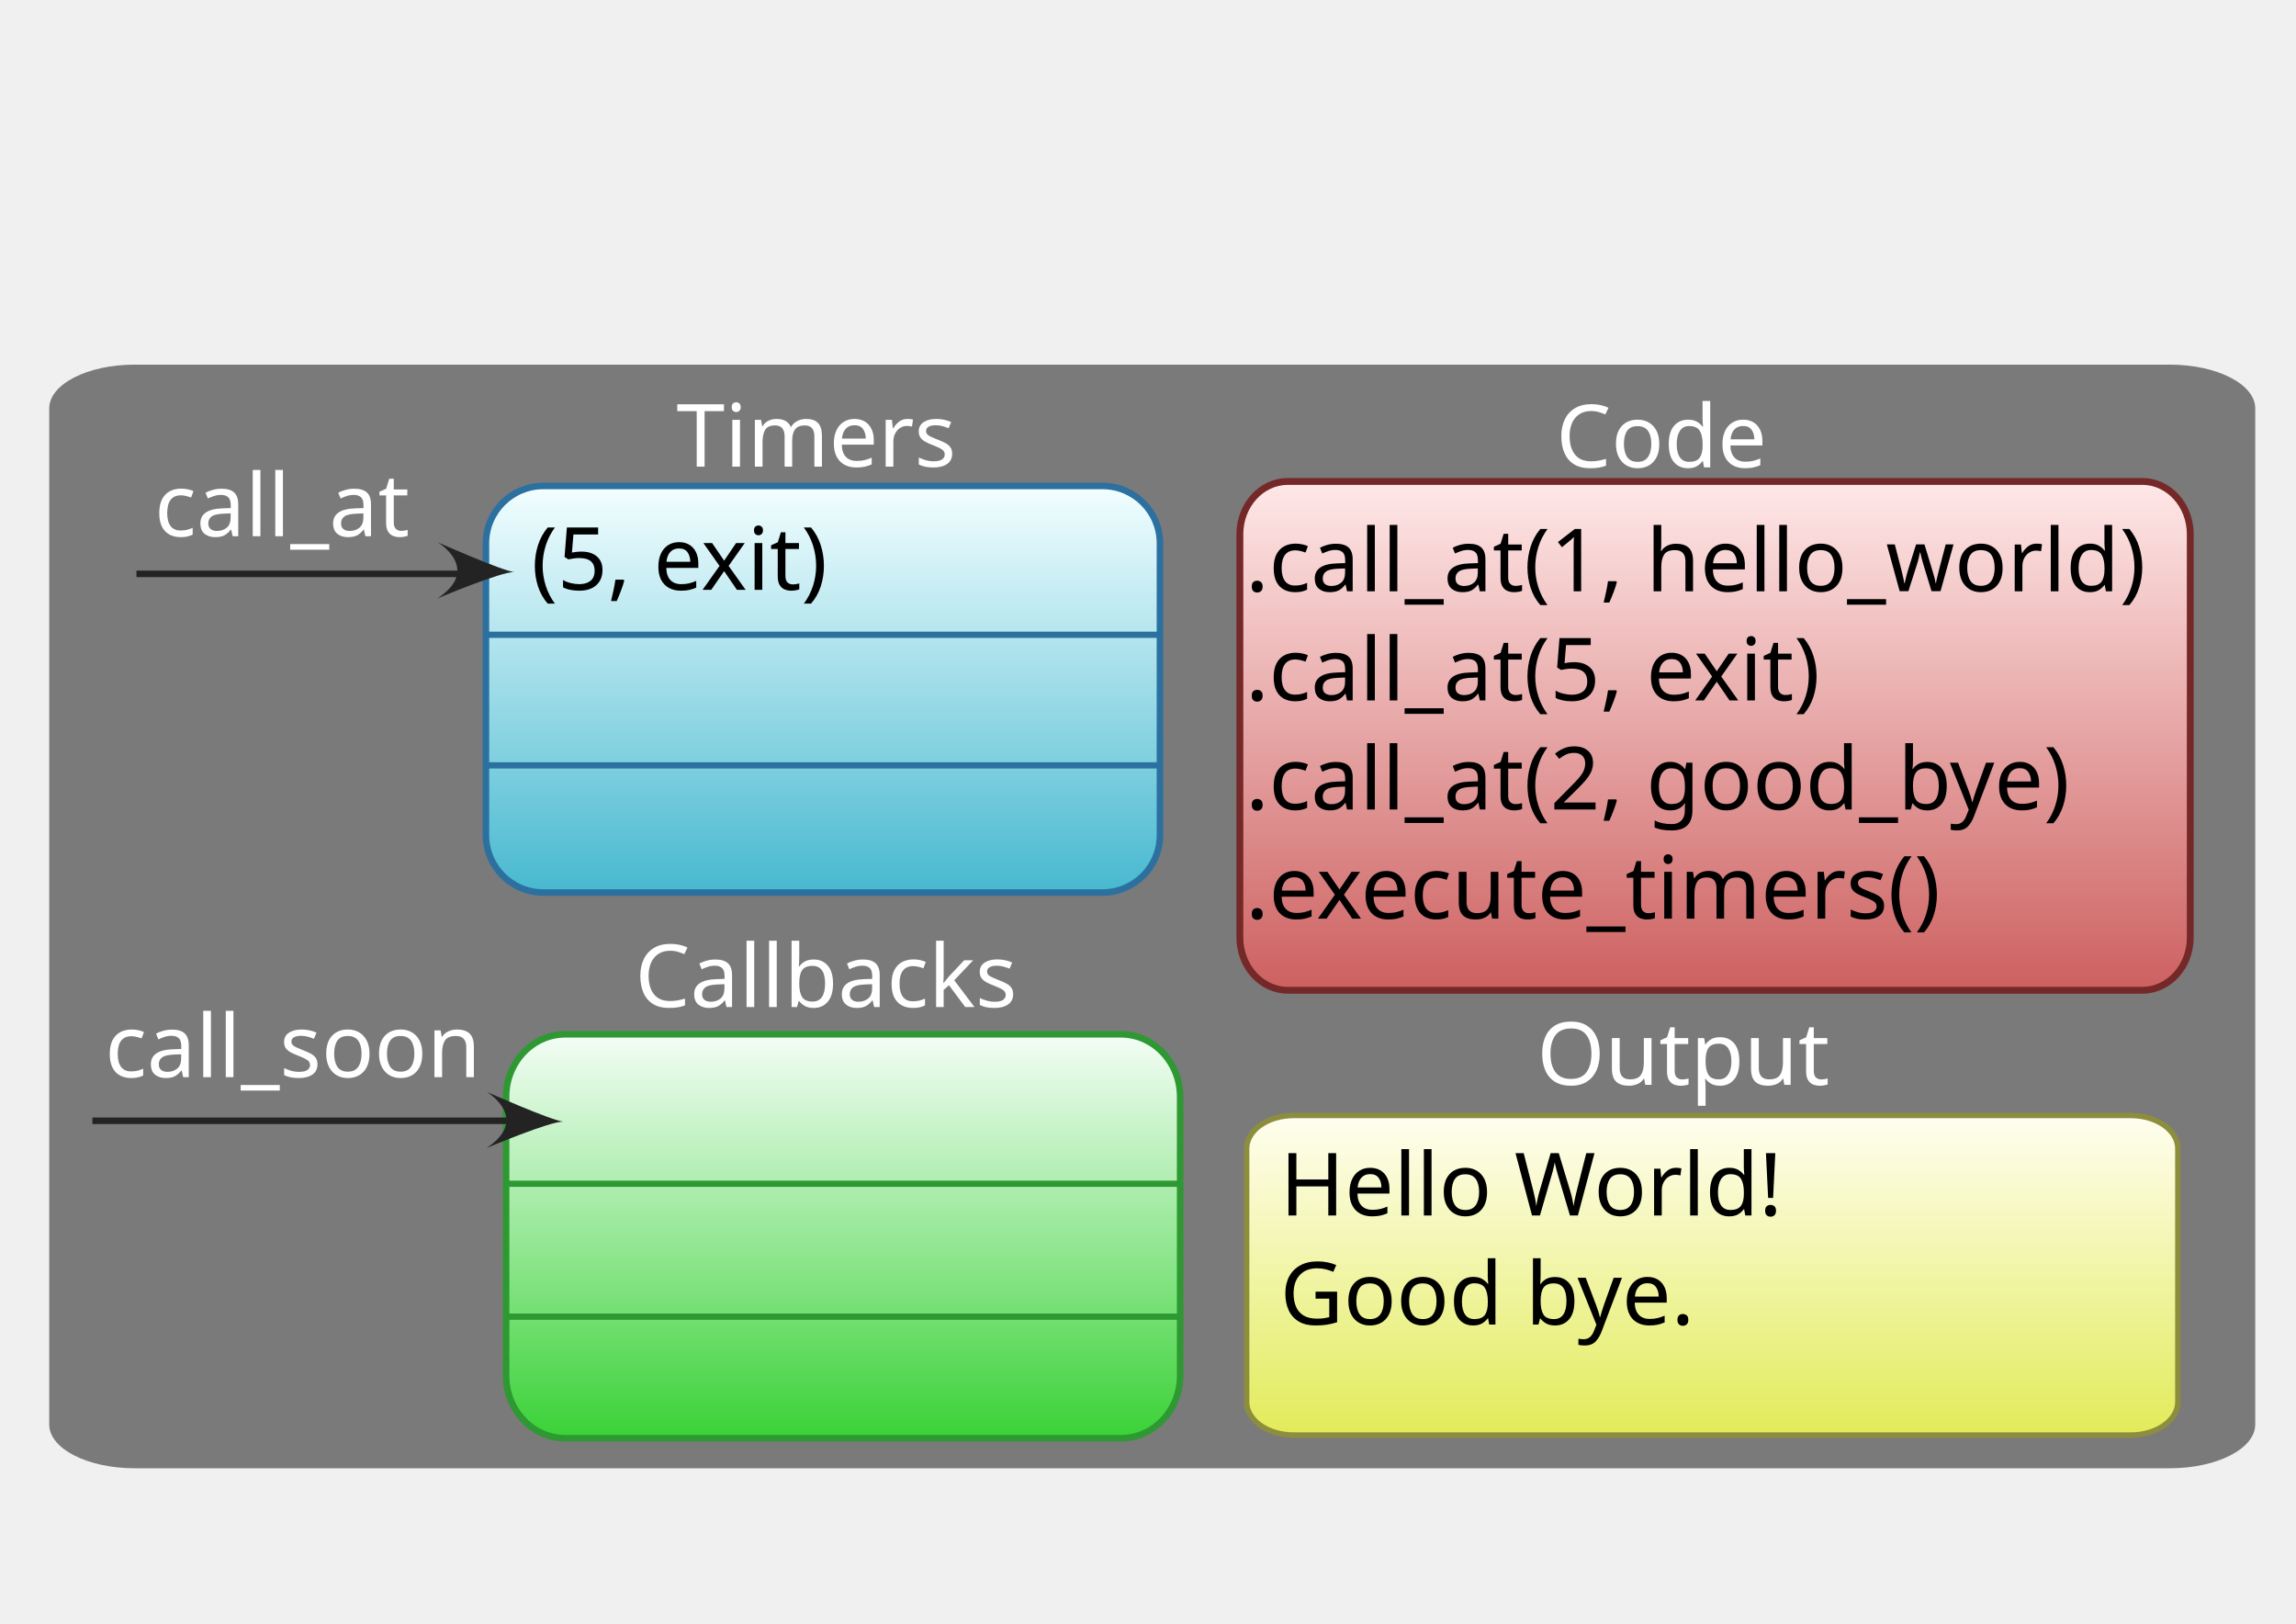
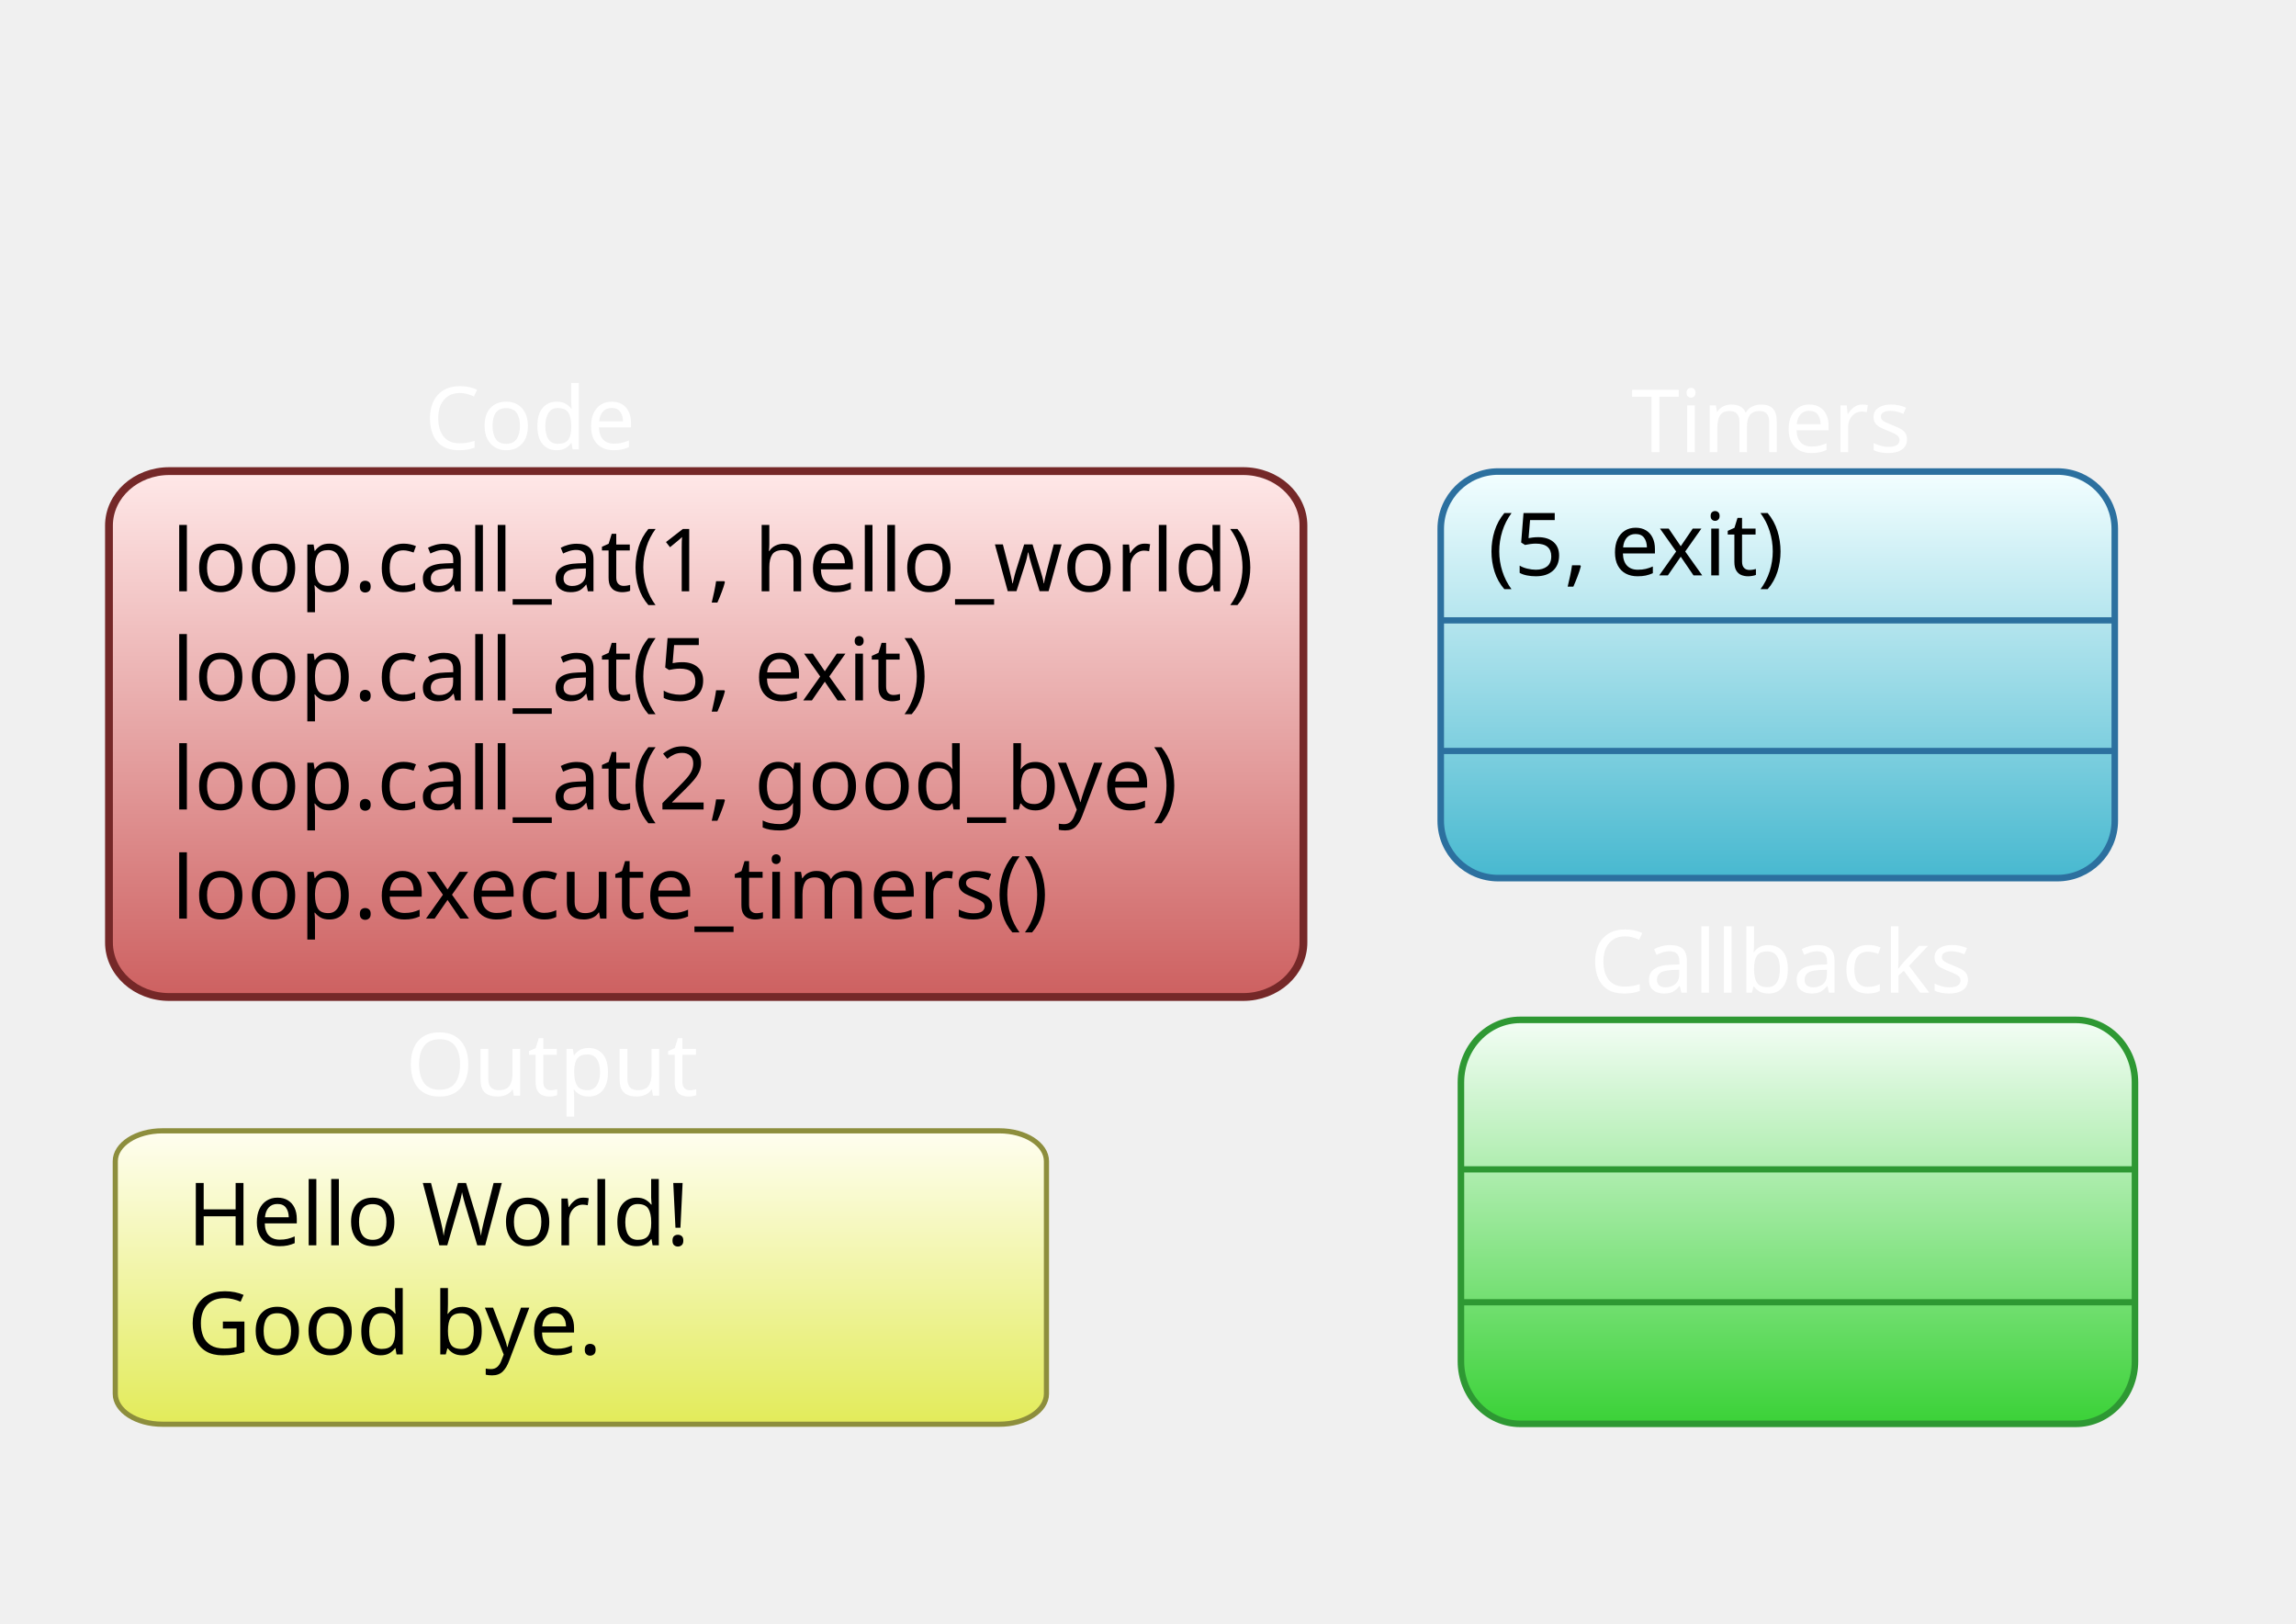
<svg xmlns="http://www.w3.org/2000/svg" xmlns:xlink="http://www.w3.org/1999/xlink" version="1.1" id="svg2" height="744.094" width="1052.362">
  <defs id="defs4">
    <linearGradient id="linearGradient12126">
      <stop style="stop-color:#ffe8e8;stop-opacity:1;" offset="0" id="stop12128" />
      <stop style="stop-color:#cd6060;stop-opacity:1;" offset="1" id="stop12130" />
    </linearGradient>
    <marker orient="auto" refY="0" refX="0" id="DotL" style="overflow:visible">
      <path id="path3982" d="m -2.5,-1 c 0,2.76 -2.24,5 -5,5 -2.76,0 -5,-2.24 -5,-5 0,-2.76 2.24,-5 5,-5 2.76,0 5,2.24 5,5 z" style="fill-rule:evenodd;stroke:#000000;stroke-width:1pt" transform="matrix(0.8,0,0,0.8,5.92,0.8)" />
    </marker>
    <marker id="RazorWire" refX="0" refY="0" orient="auto" style="overflow:visible">
      <path id="path4153" transform="scale(0.8,0.8)" style="fill:#808080;fill-opacity:1;fill-rule:evenodd;stroke:#000000;stroke-width:0.1pt" d="m 0.023,-0.74 0,1.438 -7.781,2.313 18.437,0 -7.187,-2.313 0,-1.438 7.25,-2.156 -18.469,0 7.75,2.156 z" />
    </marker>
    <marker orient="auto" refY="0" refX="0" id="Arrow2Lend" style="overflow:visible">
      <path id="path3942" style="fill-rule:evenodd;stroke-width:0.625;stroke-linejoin:round" d="M 8.719,4.034 -2.207,0.016 8.719,-4.002 c -1.745,2.372 -1.735,5.617 -6e-7,8.035 z" transform="matrix(-1.1,0,0,-1.1,-1.1,0)" />
    </marker>
    <marker orient="auto" refY="0" refX="0" id="Arrow1Lend" style="overflow:visible">
      <path id="path3924" d="M 0,0 5,-5 -12.5,0 5,5 0,0 z" style="fill-rule:evenodd;stroke:#000000;stroke-width:1pt" transform="matrix(-0.8,0,0,-0.8,-10,0)" />
    </marker>
    <linearGradient id="linearGradient3765">
      <stop id="stop3767" offset="0" style="stop-color:#f2feff;stop-opacity:1;" />
      <stop id="stop3769" offset="1" style="stop-color:#41b6ce;stop-opacity:1;" />
    </linearGradient>
    <linearGradient id="linearGradient3755">
      <stop style="stop-color:#b8f1f1;stop-opacity:1;" offset="0" id="stop3757" />
      <stop style="stop-color:#5ac5da;stop-opacity:1;" offset="1" id="stop3759" />
    </linearGradient>
    <linearGradient xlink:href="#linearGradient3765" id="linearGradient3761" x1="328.5" y1="172.362" x2="334.357" y2="552.362" gradientUnits="userSpaceOnUse" gradientTransform="matrix(0.6143788,0,0,0.4866711,176.4746,449.7801)" />
    <linearGradient xlink:href="#linearGradient3765-7" id="linearGradient3761-8" x1="328.5" y1="172.362" x2="334.357" y2="552.362" gradientUnits="userSpaceOnUse" gradientTransform="matrix(0.6143788,0,0,0.6431323,188.5043,-52.64542)" />
    <linearGradient id="linearGradient3765-7">
      <stop id="stop3767-4" offset="0" style="stop-color:#f2fdf4;stop-opacity:1;" />
      <stop id="stop3769-3" offset="1" style="stop-color:#3cd239;stop-opacity:1;" />
    </linearGradient>
-     <linearGradient y2="548.954" x2="328.5" y1="172.362" x1="328.5" gradientTransform="matrix(0.6143788,0,0,0.4835496,179.3103,700.2888)" gradientUnits="userSpaceOnUse" id="linearGradient5906" xlink:href="#linearGradient3765-7" />
+     <linearGradient y2="548.954" x2="328.5" y1="172.362" x1="328.5" gradientTransform="matrix(0.6143788,0,0,0.4835496,616.9479,693.683)" gradientUnits="userSpaceOnUse" id="linearGradient5906" xlink:href="#linearGradient3765-7" />
    <marker orient="auto" refY="0" refX="0" id="Arrow1Lend-4" style="overflow:visible">
      <path id="path3924-0" d="M 0,0 5,-5 -12.5,0 5,5 0,0 z" style="fill-rule:evenodd;stroke:#000000;stroke-width:1pt" transform="matrix(-0.8,0,0,-0.8,-10,0)" />
    </marker>
-     <linearGradient xlink:href="#linearGradient12126" id="linearGradient12140" x1="879.429" y1="523.279" x2="879.429" y2="707.26" gradientUnits="userSpaceOnUse" gradientTransform="matrix(0.9879375,0,0,1.26726,-50.06902,-133.7954)" />
+     <linearGradient xlink:href="#linearGradient12126" id="linearGradient12140" x1="879.429" y1="523.279" x2="879.429" y2="707.26" gradientUnits="userSpaceOnUse" gradientTransform="matrix(1.241627,0,0,1.309744,-727.1951,-160.746)" />
    <linearGradient xlink:href="#linearGradient12126-6" id="linearGradient12140-4" x1="879.429" y1="523.279" x2="883.507" y2="706.591" gradientUnits="userSpaceOnUse" gradientTransform="matrix(0.9957622,0,0,1.142415,-67.42616,-69.40973)" />
    <linearGradient id="linearGradient12126-6">
      <stop style="stop-color:#fffef0;stop-opacity:1;" offset="0" id="stop12128-6" />
      <stop style="stop-color:#e2eb59;stop-opacity:1;" offset="1" id="stop12130-1" />
    </linearGradient>
-     <linearGradient y2="707.709" x2="879.429" y1="523.279" x1="879.429" gradientTransform="matrix(0.9679421,0,0,0.7957865,-34.44364,403.3276)" gradientUnits="userSpaceOnUse" id="linearGradient12157" xlink:href="#linearGradient12126-6" />
+     <linearGradient y2="707.709" x2="879.429" y1="523.279" x1="879.429" gradientTransform="matrix(0.9679421,0,0,0.7306969,-553.0029,444.3878)" gradientUnits="userSpaceOnUse" id="linearGradient12157" xlink:href="#linearGradient12126-6" />
    <linearGradient xlink:href="#linearGradient3765-8" id="linearGradient3761-6" x1="328.5" y1="172.362" x2="334.357" y2="552.362" gradientUnits="userSpaceOnUse" gradientTransform="matrix(0.6143788,0,0,0.4866711,176.4746,449.7801)" />
    <linearGradient id="linearGradient3765-8">
      <stop id="stop3767-1" offset="0" style="stop-color:#f2feff;stop-opacity:1;" />
      <stop id="stop3769-0" offset="1" style="stop-color:#41b6ce;stop-opacity:1;" />
    </linearGradient>
-     <linearGradient y2="566.407" x2="328.5" y1="172.362" x1="328.5" gradientTransform="matrix(0.6143788,0,0,0.4866711,170.0564,448.4682)" gradientUnits="userSpaceOnUse" id="linearGradient12913" xlink:href="#linearGradient3765-8" />
+     <linearGradient y2="566.407" x2="328.5" y1="172.362" x1="328.5" gradientTransform="matrix(0.6143788,0,0,0.4866711,607.694,441.8624)" gradientUnits="userSpaceOnUse" id="linearGradient12913" xlink:href="#linearGradient3765-8" />
  </defs>
  <g id="layer1" transform="translate(0,-308.2677)">
-     <rect style="fill:#7a7a7a;fill-opacity:1;fill-rule:nonzero;stroke:none" id="rect7304" width="1011.113" height="505.758" x="22.56" y="475.371" rx="39.121" ry="20.051" />
-     <rect style="fill:url(#linearGradient5906);fill-opacity:1;fill-rule:nonzero;stroke:#2e9833;stroke-width:3;stroke-linecap:butt;stroke-linejoin:round;stroke-miterlimit:4;stroke-opacity:1;stroke-dasharray:none" id="rect2985-0" width="308.945" height="185.13" x="231.971" y="782.253" rx="27.17" ry="28.635" />
-     <path style="fill:none;stroke:#2e9833;stroke-width:2.852;stroke-linecap:butt;stroke-linejoin:miter;stroke-miterlimit:4;stroke-opacity:1;stroke-dasharray:none" d="m 232.678,850.754 181.913,0 126.647,0" id="path3858-99" />
-     <path style="fill:none;stroke:#2e9833;stroke-width:2.85;stroke-linecap:butt;stroke-linejoin:miter;stroke-miterlimit:4;stroke-opacity:1;stroke-dasharray:none" d="m 232.249,911.661 308.124,0" id="path3858-5-4" />
-     <text xml:space="preserve" style="font-size:40px;font-style:normal;font-variant:normal;font-weight:normal;font-stretch:normal;line-height:125%;letter-spacing:0px;word-spacing:0px;fill:#ffffff;fill-opacity:1;stroke:none;font-family:Comfortaa;-inkscape-font-specification:Comfortaa" x="291.049" y="769.771" id="text3771-4">
-       <tspan id="tspan3773-6" x="291.049" y="769.771">Callbacks</tspan>
+     <rect style="fill:url(#linearGradient5906);fill-opacity:1;fill-rule:nonzero;stroke:#2e9833;stroke-width:3;stroke-linecap:butt;stroke-linejoin:round;stroke-miterlimit:4;stroke-opacity:1;stroke-dasharray:none" id="rect2985-0" width="308.945" height="185.13" x="669.609" y="775.647" rx="27.17" ry="28.635" />
+     <path style="fill:none;stroke:#2e9833;stroke-width:2.852;stroke-linecap:butt;stroke-linejoin:miter;stroke-miterlimit:4;stroke-opacity:1;stroke-dasharray:none" d="m 670.315,844.148 181.913,0 126.647,0" id="path3858-99" />
+     <path style="fill:none;stroke:#2e9833;stroke-width:2.85;stroke-linecap:butt;stroke-linejoin:miter;stroke-miterlimit:4;stroke-opacity:1;stroke-dasharray:none" d="m 669.887,905.055 308.124,0" id="path3858-5-4" />
+     <text xml:space="preserve" style="font-size:40px;font-style:normal;font-variant:normal;font-weight:normal;font-stretch:normal;line-height:125%;letter-spacing:0px;word-spacing:0px;fill:#ffffff;fill-opacity:1;stroke:none;font-family:Comfortaa;-inkscape-font-specification:Comfortaa" x="728.687" y="763.165" id="text3771-4">
+       <tspan id="tspan3773-6" x="728.687" y="763.165">Callbacks</tspan>
    </text>
-     <text xml:space="preserve" style="font-size:40px;font-style:normal;font-weight:normal;line-height:125%;letter-spacing:0px;word-spacing:0px;fill:#ffffff;fill-opacity:1;stroke:none;font-family:Sans" x="48.114" y="801.898" id="text5865-5">
-       <tspan id="tspan5867-9" x="48.114" y="801.898" style="font-style:normal;font-variant:normal;font-weight:normal;font-stretch:normal;fill:#ffffff;fill-opacity:1;font-family:Comfortaa;-inkscape-font-specification:Comfortaa">call_soon</tspan>
+     <rect style="fill:url(#linearGradient12140);fill-opacity:1;fill-rule:nonzero;stroke:#752828;stroke-width:3.587;stroke-linecap:butt;stroke-linejoin:round;stroke-miterlimit:4;stroke-opacity:1;stroke-dasharray:none" id="rect11120-3" width="547.473" height="241.011" x="49.95" y="524.156" rx="27.669" ry="24.983" />
+     <text xml:space="preserve" style="font-size:40px;font-style:normal;font-weight:normal;line-height:125%;letter-spacing:0px;word-spacing:0px;fill:#ffffff;fill-opacity:1;stroke:none;font-family:Sans" x="194.629" y="514.182" id="text5865-6-8-9">
+       <tspan x="194.629" y="514.182" style="font-style:normal;font-variant:normal;font-weight:normal;font-stretch:normal;fill:#ffffff;fill-opacity:1;font-family:Comfortaa;-inkscape-font-specification:Comfortaa" id="tspan11114-1">Code</tspan>
    </text>
-     <path style="fill:#faff4f;fill-opacity:1;fill-rule:nonzero;stroke:#232323;stroke-width:3;stroke-linecap:butt;stroke-linejoin:round;stroke-miterlimit:4;stroke-opacity:1;stroke-dasharray:none;marker-end:none" d="m 42.369,821.892 197.847,0" id="path5299-9" />
-     <path style="fill:#232323;fill-opacity:1;fill-rule:nonzero;stroke:none" d="m 223.134,808.657 c 0,0 29.705,13.182 35.206,13.65 -5.698,-0.468 -35.335,12.068 -35.335,12.068 20.433,-13.571 0.129,-25.719 0.129,-25.719 z" id="path7308-2" />
-     <rect style="fill:url(#linearGradient12140);fill-opacity:1;fill-rule:nonzero;stroke:#752828;stroke-width:3.147;stroke-linecap:butt;stroke-linejoin:round;stroke-miterlimit:4;stroke-opacity:1;stroke-dasharray:none" id="rect11120-3" width="435.613" height="233.194" x="568.29" y="528.89" rx="22.015" ry="24.172" />
-     <text xml:space="preserve" style="font-size:40px;font-style:normal;font-weight:normal;line-height:125%;letter-spacing:0px;word-spacing:0px;fill:#ffffff;fill-opacity:1;stroke:none;font-family:Sans" x="713.188" y="522.439" id="text5865-6-8-9">
-       <tspan x="713.188" y="522.439" style="font-style:normal;font-variant:normal;font-weight:normal;font-stretch:normal;fill:#ffffff;fill-opacity:1;font-family:Comfortaa;-inkscape-font-specification:Comfortaa" id="tspan11114-1">Code</tspan>
+     <text xml:space="preserve" style="font-size:40px;font-style:normal;font-weight:normal;line-height:125%;letter-spacing:0px;word-spacing:0px;fill:#000000;fill-opacity:1;stroke:none;font-family:Sans" x="78.734" y="579.243" id="text5865-6">
+       <tspan x="78.734" y="579.243" style="font-style:normal;font-variant:normal;font-weight:normal;font-stretch:normal;fill:#000000;fill-opacity:1;font-family:Comfortaa;-inkscape-font-specification:Comfortaa" id="tspan7773">loop.call_at(1, hello_world)</tspan>
+       <tspan x="78.734" y="629.243" style="font-style:normal;font-variant:normal;font-weight:normal;font-stretch:normal;fill:#000000;fill-opacity:1;font-family:Comfortaa;-inkscape-font-specification:Comfortaa" id="tspan13365">loop.call_at(5, exit)</tspan>
+       <tspan x="78.734" y="679.243" style="font-style:normal;font-variant:normal;font-weight:normal;font-stretch:normal;fill:#000000;fill-opacity:1;font-family:Comfortaa;-inkscape-font-specification:Comfortaa" id="tspan13367">loop.call_at(2, good_bye)</tspan>
+       <tspan x="78.734" y="729.243" style="font-style:normal;font-variant:normal;font-weight:normal;font-stretch:normal;fill:#000000;fill-opacity:1;font-family:Comfortaa;-inkscape-font-specification:Comfortaa" id="tspan13369">loop.execute_timers()</tspan>
    </text>
-     <text xml:space="preserve" style="font-size:40px;font-style:normal;font-weight:normal;line-height:125%;letter-spacing:0px;word-spacing:0px;fill:#000000;fill-opacity:1;stroke:none;font-family:Sans" x="570.87" y="579.243" id="text5865-6">
-       <tspan x="570.87" y="579.243" style="font-style:normal;font-variant:normal;font-weight:normal;font-stretch:normal;fill:#000000;fill-opacity:1;font-family:Comfortaa;-inkscape-font-specification:Comfortaa" id="tspan7773">.call_at(1, hello_world)</tspan>
-       <tspan x="570.87" y="629.243" style="font-style:normal;font-variant:normal;font-weight:normal;font-stretch:normal;fill:#000000;fill-opacity:1;font-family:Comfortaa;-inkscape-font-specification:Comfortaa" id="tspan13365">.call_at(5, exit)</tspan>
-       <tspan x="570.87" y="679.243" style="font-style:normal;font-variant:normal;font-weight:normal;font-stretch:normal;fill:#000000;fill-opacity:1;font-family:Comfortaa;-inkscape-font-specification:Comfortaa" id="tspan13367">.call_at(2, good_bye)</tspan>
-       <tspan x="570.87" y="729.243" style="font-style:normal;font-variant:normal;font-weight:normal;font-stretch:normal;fill:#000000;fill-opacity:1;font-family:Comfortaa;-inkscape-font-specification:Comfortaa" id="tspan13369">.execute_timers()</tspan>
+     <rect style="fill:url(#linearGradient12157);fill-opacity:1;fill-rule:nonzero;stroke:#8d8e3d;stroke-width:2.366;stroke-linecap:butt;stroke-linejoin:round;stroke-miterlimit:4;stroke-opacity:1;stroke-dasharray:none" id="rect11120-3-8" width="426.796" height="134.458" x="52.841" y="826.49" rx="21.57" ry="13.938" />
+     <text xml:space="preserve" style="font-size:40px;font-style:normal;font-weight:normal;line-height:125%;letter-spacing:0px;word-spacing:0px;fill:#ffffff;fill-opacity:1;stroke:none;font-family:Sans" x="185.857" y="810.378" id="text5865-6-8-9-4">
+       <tspan x="185.857" y="810.378" style="font-style:normal;font-variant:normal;font-weight:normal;font-stretch:normal;fill:#ffffff;fill-opacity:1;font-family:Comfortaa;-inkscape-font-specification:Comfortaa" id="tspan11114-1-1">Output</tspan>
    </text>
-     <rect style="fill:url(#linearGradient12157);fill-opacity:1;fill-rule:nonzero;stroke:#8d8e3d;stroke-width:2.469;stroke-linecap:butt;stroke-linejoin:round;stroke-miterlimit:4;stroke-opacity:1;stroke-dasharray:none" id="rect11120-3-8" width="426.796" height="146.436" x="571.4" y="819.467" rx="21.57" ry="15.179" />
-     <text xml:space="preserve" style="font-size:40px;font-style:normal;font-weight:normal;line-height:125%;letter-spacing:0px;word-spacing:0px;fill:#ffffff;fill-opacity:1;stroke:none;font-family:Sans" x="704.417" y="805.424" id="text5865-6-8-9-4">
-       <tspan x="704.417" y="805.424" style="font-style:normal;font-variant:normal;font-weight:normal;font-stretch:normal;fill:#ffffff;fill-opacity:1;font-family:Comfortaa;-inkscape-font-specification:Comfortaa" id="tspan11114-1-1">Output</tspan>
+     <rect style="fill:url(#linearGradient12913);fill-opacity:1;fill-rule:nonzero;stroke:#2c709f;stroke-width:3;stroke-linecap:butt;stroke-linejoin:round;stroke-miterlimit:4;stroke-opacity:1;stroke-dasharray:none" id="rect2985" width="308.945" height="186.326" x="660.355" y="524.356" rx="26.345" ry="26.289" />
+     <text xml:space="preserve" style="font-size:40px;font-style:normal;font-variant:normal;font-weight:normal;font-stretch:normal;line-height:125%;letter-spacing:0px;word-spacing:0px;fill:#ffffff;fill-opacity:1;stroke:none;font-family:Comfortaa;-inkscape-font-specification:Comfortaa" x="747.657" y="515.489" id="text3771">
+       <tspan id="tspan3773" x="747.657" y="515.489">Timers</tspan>
    </text>
-     <text xml:space="preserve" style="font-size:40px;font-style:normal;font-weight:normal;line-height:125%;letter-spacing:0px;word-spacing:0px;fill:#000000;fill-opacity:1;stroke:none;font-family:Sans" x="586.698" y="865.285" id="text5865-6-7">
-       <tspan x="586.698" y="865.285" style="font-style:normal;font-variant:normal;font-weight:normal;font-stretch:normal;fill:#000000;fill-opacity:1;font-family:Comfortaa;-inkscape-font-specification:Comfortaa" id="tspan10770">Hello World!</tspan>
-       <tspan x="586.698" y="915.285" style="font-style:normal;font-variant:normal;font-weight:normal;font-stretch:normal;fill:#000000;fill-opacity:1;font-family:Comfortaa;-inkscape-font-specification:Comfortaa" id="tspan10772">Good bye.</tspan>
+     <text xml:space="preserve" style="font-size:40px;font-style:normal;font-variant:normal;font-weight:normal;font-stretch:normal;line-height:125%;letter-spacing:0px;word-spacing:0px;fill:#000000;fill-opacity:1;stroke:none;font-family:Comfortaa;-inkscape-font-specification:Comfortaa" x="682.015" y="571.956" id="text3771-8-4">
+       <tspan id="tspan3773-0-9" x="682.015" y="571.956">(5, exit)</tspan>
    </text>
-     <rect style="fill:url(#linearGradient12913);fill-opacity:1;fill-rule:nonzero;stroke:#2c709f;stroke-width:3;stroke-linecap:butt;stroke-linejoin:round;stroke-miterlimit:4;stroke-opacity:1;stroke-dasharray:none" id="rect2985" width="308.945" height="186.326" x="222.717" y="530.961" rx="26.345" ry="26.289" />
-     <text xml:space="preserve" style="font-size:40px;font-style:normal;font-variant:normal;font-weight:normal;font-stretch:normal;line-height:125%;letter-spacing:0px;word-spacing:0px;fill:#ffffff;fill-opacity:1;stroke:none;font-family:Comfortaa;-inkscape-font-specification:Comfortaa" x="310.019" y="522.095" id="text3771">
-       <tspan id="tspan3773" x="310.019" y="522.095">Timers</tspan>
+     <path style="fill:none;stroke:#2c709f;stroke-width:2.849;stroke-linecap:butt;stroke-linejoin:miter;stroke-miterlimit:4;stroke-opacity:1;stroke-dasharray:none" d="m 660.886,652.412 307.998,0" id="path3858" />
+     <path style="fill:none;stroke:#2c709f;stroke-width:2.853;stroke-linecap:butt;stroke-linejoin:miter;stroke-miterlimit:4;stroke-opacity:1;stroke-dasharray:none" d="m 660.132,592.563 308.85,0" id="path3858-0" />
+     <text xml:space="preserve" style="font-size:40px;font-style:normal;font-weight:normal;text-align:start;line-height:125%;letter-spacing:0px;word-spacing:0px;text-anchor:start;fill:#000000;fill-opacity:1;stroke:none;font-family:Sans" x="85.876" y="878.959" id="text5607">
+       <tspan id="tspan5609" x="85.876" y="878.959" style="font-style:normal;font-variant:normal;font-weight:normal;font-stretch:normal;text-align:start;text-anchor:start;font-family:Comfortaa;-inkscape-font-specification:Comfortaa">Hello World!</tspan>
+       <tspan x="85.876" y="928.959" id="tspan5611" style="font-style:normal;font-variant:normal;font-weight:normal;font-stretch:normal;text-align:start;text-anchor:start;font-family:Comfortaa;-inkscape-font-specification:Comfortaa">Good bye.</tspan>
    </text>
-     <text xml:space="preserve" style="font-size:40px;font-style:normal;font-variant:normal;font-weight:normal;font-stretch:normal;line-height:125%;letter-spacing:0px;word-spacing:0px;fill:#000000;fill-opacity:1;stroke:none;font-family:Comfortaa;-inkscape-font-specification:Comfortaa" x="243.552" y="578.562" id="text3771-8-4">
-       <tspan id="tspan3773-0-9" x="243.552" y="578.562">(5, exit)</tspan>
-     </text>
-     <path style="fill:#faff4f;fill-opacity:1;fill-rule:nonzero;stroke:#232323;stroke-width:3;stroke-linecap:butt;stroke-linejoin:round;stroke-miterlimit:4;stroke-opacity:1;stroke-dasharray:none;marker-end:none" d="m 62.545,571.246 163.434,0" id="path5299" />
-     <text xml:space="preserve" style="font-size:40px;font-style:normal;font-weight:normal;line-height:125%;letter-spacing:0px;word-spacing:0px;fill:#ffffff;fill-opacity:1;stroke:none;font-family:Sans" x="70.795" y="554.023" id="text5865">
-       <tspan id="tspan5867" x="70.795" y="554.023" style="font-style:normal;font-variant:normal;font-weight:normal;font-stretch:normal;fill:#ffffff;fill-opacity:1;font-family:Comfortaa;-inkscape-font-specification:Comfortaa">call_at</tspan>
-     </text>
-     <path style="fill:none;stroke:#2c709f;stroke-width:2.849;stroke-linecap:butt;stroke-linejoin:miter;stroke-miterlimit:4;stroke-opacity:1;stroke-dasharray:none" d="m 223.249,659.018 307.998,0" id="path3858" />
-     <path style="fill:none;stroke:#2c709f;stroke-width:2.853;stroke-linecap:butt;stroke-linejoin:miter;stroke-miterlimit:4;stroke-opacity:1;stroke-dasharray:none" d="m 222.494,599.169 308.85,0" id="path3858-0" />
-     <path style="fill:#232323;fill-opacity:1;fill-rule:nonzero;stroke:none" d="m 200.642,556.79 c 0,0 29.705,13.182 35.206,13.65 -5.698,-0.468 -35.335,12.068 -35.335,12.068 20.433,-13.571 0.129,-25.719 0.129,-25.719 z" id="path7308-2-0" />
  </g>
</svg>
